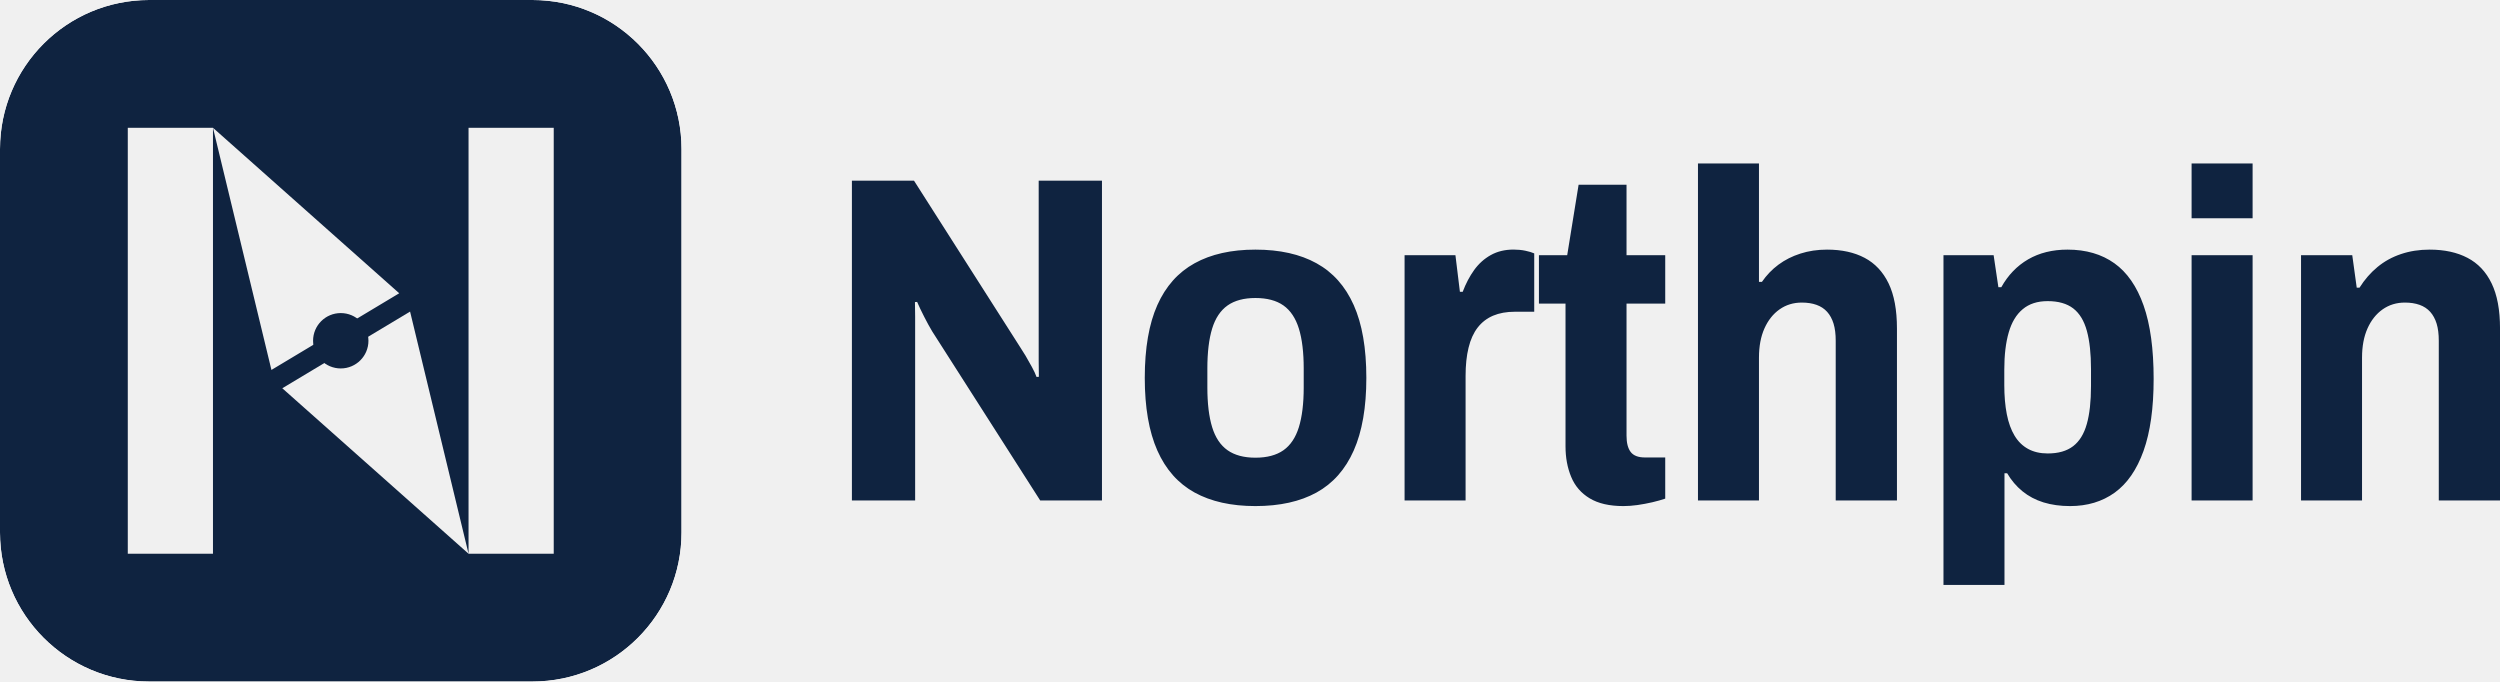
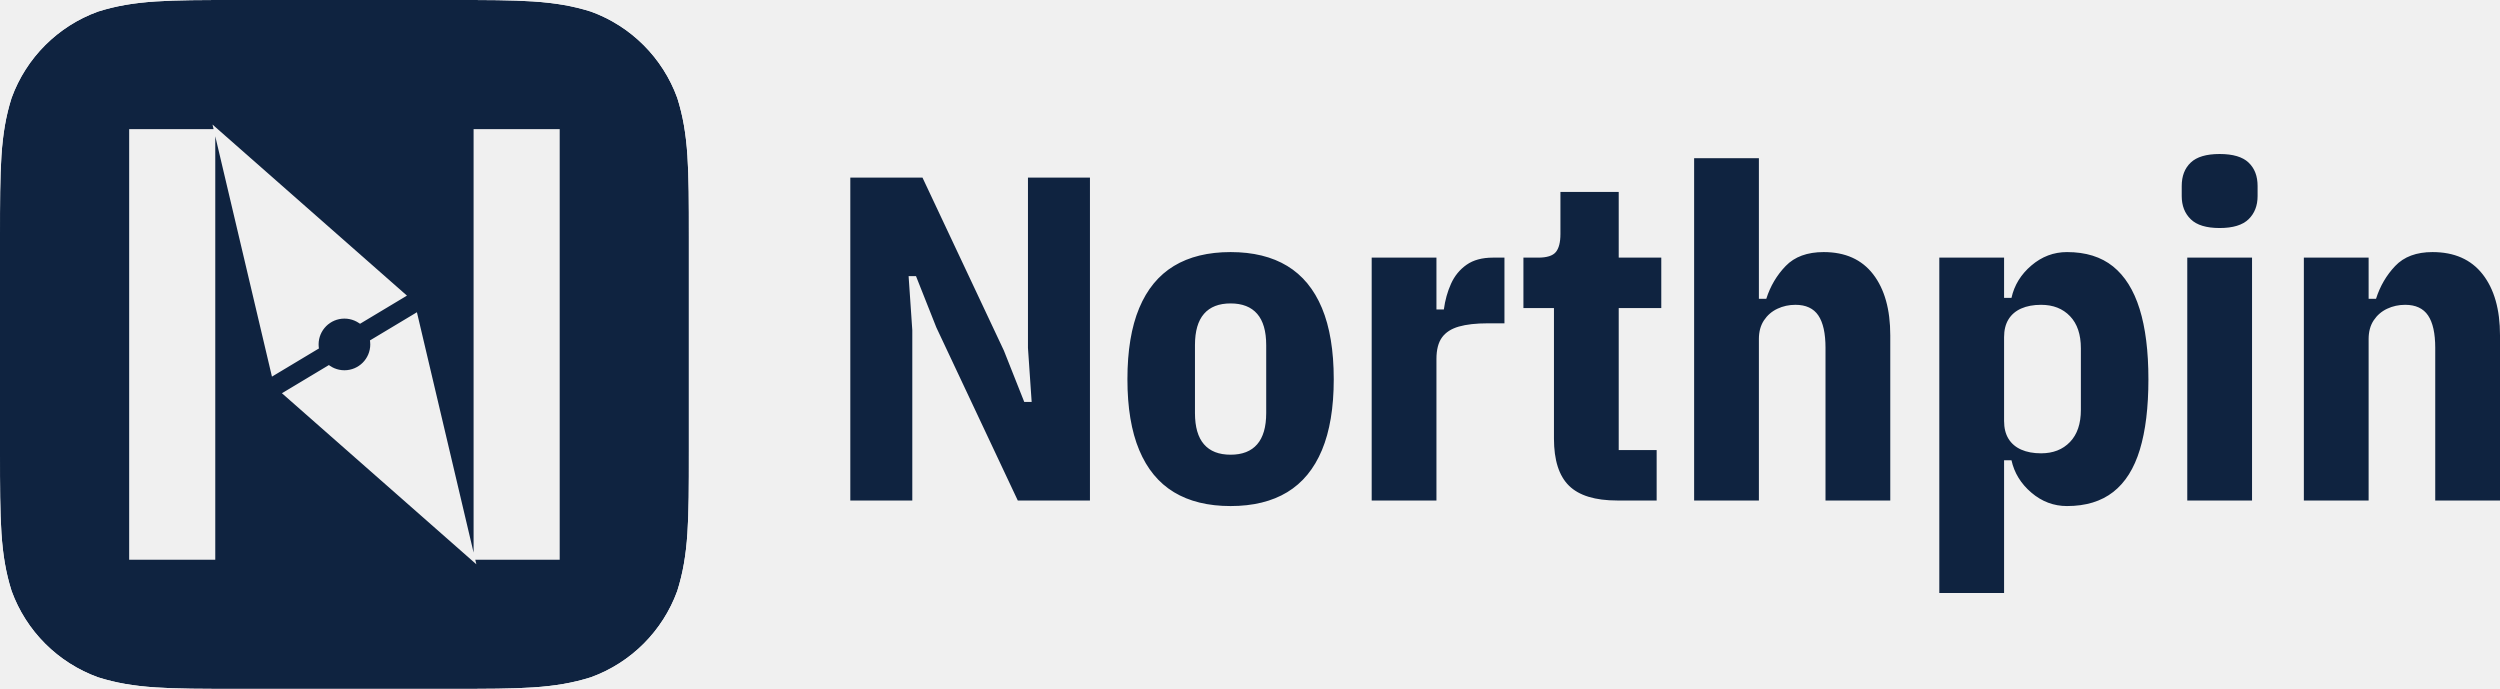
- <svg xmlns="http://www.w3.org/2000/svg" viewBox="0 0 234.77 64" width="939.08" height="256" role="img" aria-label="Northpin">
+ <svg xmlns="http://www.w3.org/2000/svg" viewBox="0 0 232.266 64" width="929.064" height="256" role="img" aria-label="Northpin">
  <mask id="np-k" maskUnits="userSpaceOnUse" x="0" y="0" width="64" height="64">
-     <rect width="64" height="64" rx="14" fill="#fff" />
-     <path d="M12 12h8v40h-8ZM44 12h8v40h-8ZM20 12 37.49 27.54 25.49 34.74ZM44 52 26.51 36.46 38.51 29.26Z" fill="#000" />
-     <circle cx="32" cy="32" r="2.6" fill="#fff" />
+     <path d="M22.013 0H41.987C48.326 0 51.495 0 54.906 1.079C58.631 2.434 61.566 5.369 62.921 9.094C64 12.505 64 15.674 64 22.013V41.987C64 48.326 64 51.495 62.921 54.906C61.566 58.631 58.631 61.566 54.906 62.921C51.495 64 48.326 64 41.987 64H22.013C15.674 64 12.505 64 9.094 62.921C5.369 61.566 2.434 58.631 1.079 54.906C0 51.495 0 48.326 0 41.987V22.013C0 15.674 0 12.505 1.079 9.094C2.434 5.369 5.369 2.434 9.094 1.079C12.505 0 15.674 0 22.013 0Z" fill="#fff" />
+     <path d="M19.743 11.571 37.808 27.466 25.266 34.991ZM44.257 52.429 26.192 36.534 38.734 29.009ZM12 12h8v40h-8ZM44 12h8v40h-8Z" fill="#000" />
+     <circle cx="32" cy="32" r="2.4" fill="#fff" />
  </mask>
-   <rect width="64" height="64" rx="14" fill="#0F2340" mask="url(#np-k)" />
-   <path transform="translate(77.07 47) scale(0.043732)" fill="#0F2340" d="M67 0V-686.7H200.4L427.7 -330.2Q432.6 -323 439.8 -311Q446.9 -299 453.6 -286.6Q460.3 -274.3 463.5 -265.3L468.5 -265.6Q468.1 -283.5 468.1 -300.5Q468.1 -317.5 468.1 -330.2V-686.7H604V0H471.4L239.4 -363.2Q231.3 -376.7 222 -395Q212.7 -413.2 207.1 -426.4L202.4 -426.1Q202.8 -411.2 202.8 -394.5Q202.8 -377.7 202.8 -363.2V0ZM933.5 12Q855.8 12 802.9 -17.1Q749.9 -46.3 722.9 -107.3Q695.9 -168.4 695.9 -263.2Q695.9 -359 722.9 -419.6Q749.9 -480.2 802.9 -509.4Q855.8 -538.7 933.5 -538.7Q1011.8 -538.7 1064.7 -509.4Q1117.6 -480.2 1144.6 -419.6Q1171.7 -359 1171.7 -263.2Q1171.7 -168.4 1144.6 -107.3Q1117.6 -46.3 1064.7 -17.1Q1011.8 12 933.5 12ZM933.5 -91.9Q970.9 -91.9 993.7 -107.9Q1016.4 -123.9 1026.8 -157.4Q1037.2 -191 1037.2 -242.9V-283.4Q1037.2 -335.6 1026.8 -369.2Q1016.4 -402.7 993.7 -418.8Q970.9 -434.8 933.5 -434.8Q896.5 -434.8 873.7 -418.8Q850.9 -402.7 840.6 -369.2Q830.3 -335.6 830.3 -283.4V-242.9Q830.3 -191 840.6 -157.4Q850.9 -123.9 873.7 -107.9Q896.5 -91.9 933.5 -91.9ZM1253.8 0V-526.7H1363L1372.6 -448.1H1378.6Q1388.6 -474.6 1403.2 -494.9Q1417.8 -515.2 1438.9 -527Q1460 -538.8 1487.8 -538.8Q1501.5 -538.8 1513.3 -536.3Q1525.1 -533.8 1532.2 -530.6V-405.3H1490.4Q1463.9 -405.3 1444 -396.9Q1424.1 -388.5 1410.8 -371.4Q1397.5 -354.2 1391.2 -328.2Q1384.8 -302.2 1384.8 -267.5V0ZM1723.8 12Q1678.7 12 1651.2 -4.7Q1623.7 -21.3 1611.6 -50.6Q1599.4 -79.8 1599.4 -116.2V-422.8H1542.3V-526.7H1603L1627.5 -678.1H1730.4V-526.7H1813.5V-422.8H1730.4V-139Q1730.4 -116 1739.3 -104.2Q1748.3 -92.4 1769.9 -92.4H1813.5V-4Q1801.1 0.2 1785.4 3.9Q1769.7 7.5 1753.7 9.8Q1737.8 12 1723.8 12ZM1883.8 0V-723.7H2014.8V-469.4H2021.1Q2036.1 -491.2 2056.8 -506.5Q2077.5 -521.8 2103.8 -530.2Q2130.1 -538.7 2161 -538.7Q2208.4 -538.7 2241.8 -521Q2275.2 -503.3 2293.2 -466.1Q2311.1 -428.9 2311.1 -369.3V0H2179.6V-343.1Q2179.6 -364.5 2175 -379.7Q2170.3 -394.9 2161.2 -405.1Q2152.1 -415.2 2138.4 -420.1Q2124.6 -425 2106.8 -425Q2079.8 -425 2059 -410.4Q2038.2 -395.7 2026.5 -369.4Q2014.8 -343.1 2014.8 -306.8V0ZM2411 181.3V-526.7H2518.7L2528.9 -458H2535.2Q2556.8 -496.8 2592.8 -517.8Q2628.9 -538.7 2677.4 -538.7Q2736.9 -538.7 2778 -509.4Q2819.1 -480.1 2840.7 -418.8Q2862.3 -357.6 2862.3 -261.2Q2862.3 -167.1 2840.6 -106.5Q2818.9 -45.9 2778.7 -16.9Q2738.6 12 2682.8 12Q2651.6 12 2625.8 4.1Q2600.1 -3.9 2580.6 -19.8Q2561.1 -35.7 2547.8 -58.4H2542V181.3ZM2634.9 -101Q2669 -101 2689.4 -116.6Q2709.8 -132.2 2718.8 -164.3Q2727.8 -196.3 2727.8 -245.8V-282.3Q2727.8 -331.9 2718.9 -364.3Q2710 -396.7 2689.7 -412.4Q2669.3 -428.1 2634.7 -428.1Q2601.8 -428.1 2581.2 -410.8Q2560.5 -393.6 2551.1 -360.8Q2541.6 -328.1 2541.6 -280.8V-248.3Q2541.6 -212.7 2547 -185.2Q2552.4 -157.8 2563.7 -139.1Q2575 -120.4 2592.8 -110.7Q2610.5 -101 2634.9 -101ZM2943.8 -606.1V-723.7H3074.8V-606.1ZM2943.8 0V-526.7H3074.8V0ZM3178.8 0V-526.7H3288.8L3298.4 -457H3304.4Q3320.8 -483.1 3342.9 -501.3Q3365 -519.6 3393.3 -529.1Q3421.5 -538.7 3454.9 -538.7Q3502.7 -538.7 3536.4 -521Q3570.2 -503.3 3588.1 -466.1Q3606.1 -428.9 3606.1 -369.3V0H3474.6V-343.1Q3474.6 -364.5 3470 -379.7Q3465.3 -394.9 3456.2 -405.1Q3447.1 -415.2 3433.4 -420.1Q3419.6 -425 3401.8 -425Q3374.8 -425 3354 -410.4Q3333.2 -395.7 3321.5 -369.4Q3309.8 -343.1 3309.8 -306.8V0Z" />
+   <path d="M22.013 0H41.987C48.326 0 51.495 0 54.906 1.079C58.631 2.434 61.566 5.369 62.921 9.094C64 12.505 64 15.674 64 22.013V41.987C64 48.326 64 51.495 62.921 54.906C61.566 58.631 58.631 61.566 54.906 62.921C51.495 64 48.326 64 41.987 64H22.013C15.674 64 12.505 64 9.094 62.921C5.369 61.566 2.434 58.631 1.079 54.906C0 51.495 0 48.326 0 41.987V22.013C0 15.674 0 12.505 1.079 9.094C2.434 5.369 5.369 2.434 9.094 1.079C12.505 0 15.674 0 22.013 0Z" fill="#0F2340" mask="url(#np-k)" />
+   <path transform="translate(76.077 46.5) scale(0.04298)" fill="#0F2340" d="M430 0 254 -374 210 -485H194L202 -368V0H68V-698H224L400 -324L444 -213H460L452 -330V-698H586V0ZM890 12Q817 12 767.5 -18Q718 -48 692.5 -109Q667 -170 667 -262Q667 -355 692.5 -416Q718 -477 767.5 -507Q817 -537 890 -537Q963 -537 1012.5 -507Q1062 -477 1087.5 -416Q1113 -355 1113 -262Q1113 -170 1087.5 -109Q1062 -48 1012.5 -18Q963 12 890 12ZM890 -99Q928 -99 947.5 -121.5Q967 -144 967 -189V-336Q967 -381 947.5 -403.5Q928 -426 890 -426Q852 -426 832.5 -403.5Q813 -381 813 -336V-189Q813 -144 832.5 -121.5Q852 -99 890 -99ZM1335 0H1195V-525H1335V-413H1351Q1355 -443 1366.5 -468.5Q1378 -494 1400 -509.5Q1422 -525 1457 -525H1482V-383H1446Q1408 -383 1383.5 -376Q1359 -369 1347 -352.5Q1335 -336 1335 -306ZM1811 0H1726Q1654 0 1621.5 -32Q1589 -64 1589 -134V-416H1523V-525H1555Q1583 -525 1593 -537Q1603 -549 1603 -576V-667H1729V-525H1821V-416H1729V-109H1811ZM1892 0V-740H2032V-436H2048Q2061 -477 2090 -507Q2119 -537 2172 -537Q2242 -537 2279 -489Q2316 -441 2316 -357V0H2176V-330Q2176 -377 2160.5 -400Q2145 -423 2111 -423Q2090 -423 2072 -414.5Q2054 -406 2043 -389.5Q2032 -373 2032 -349V0ZM2422 200V-525H2562V-438H2578Q2587 -479 2621 -508Q2655 -537 2698 -537Q2759 -537 2797.5 -506Q2836 -475 2855 -414Q2874 -353 2874 -262Q2874 -171 2855.5 -110Q2837 -49 2798 -18.5Q2759 12 2698 12Q2655 12 2621 -17Q2587 -46 2578 -87H2562V200ZM2642 -102Q2681 -102 2704.5 -126.5Q2728 -151 2728 -196V-329Q2728 -374 2704.5 -398.5Q2681 -423 2642 -423Q2617 -423 2599 -415Q2581 -407 2571.5 -391.5Q2562 -376 2562 -353V-172Q2562 -149 2571.5 -133.5Q2581 -118 2599 -110Q2617 -102 2642 -102ZM3028 -589Q2985 -589 2965.5 -608Q2946 -627 2946 -658V-680Q2946 -712 2965.5 -730.5Q2985 -749 3028 -749Q3071 -749 3090.5 -730.5Q3110 -712 3110 -680V-658Q3110 -627 3090.5 -608Q3071 -589 3028 -589ZM2958 0V-525H3098V0ZM3350 0H3210V-525H3350V-436H3366Q3379 -477 3407.5 -507Q3436 -537 3488 -537Q3559 -537 3596.5 -489Q3634 -441 3634 -357V0H3494V-330Q3494 -377 3478.5 -400Q3463 -423 3429 -423Q3408 -423 3390 -414.5Q3372 -406 3361 -389.5Q3350 -373 3350 -349Z" />
</svg>
